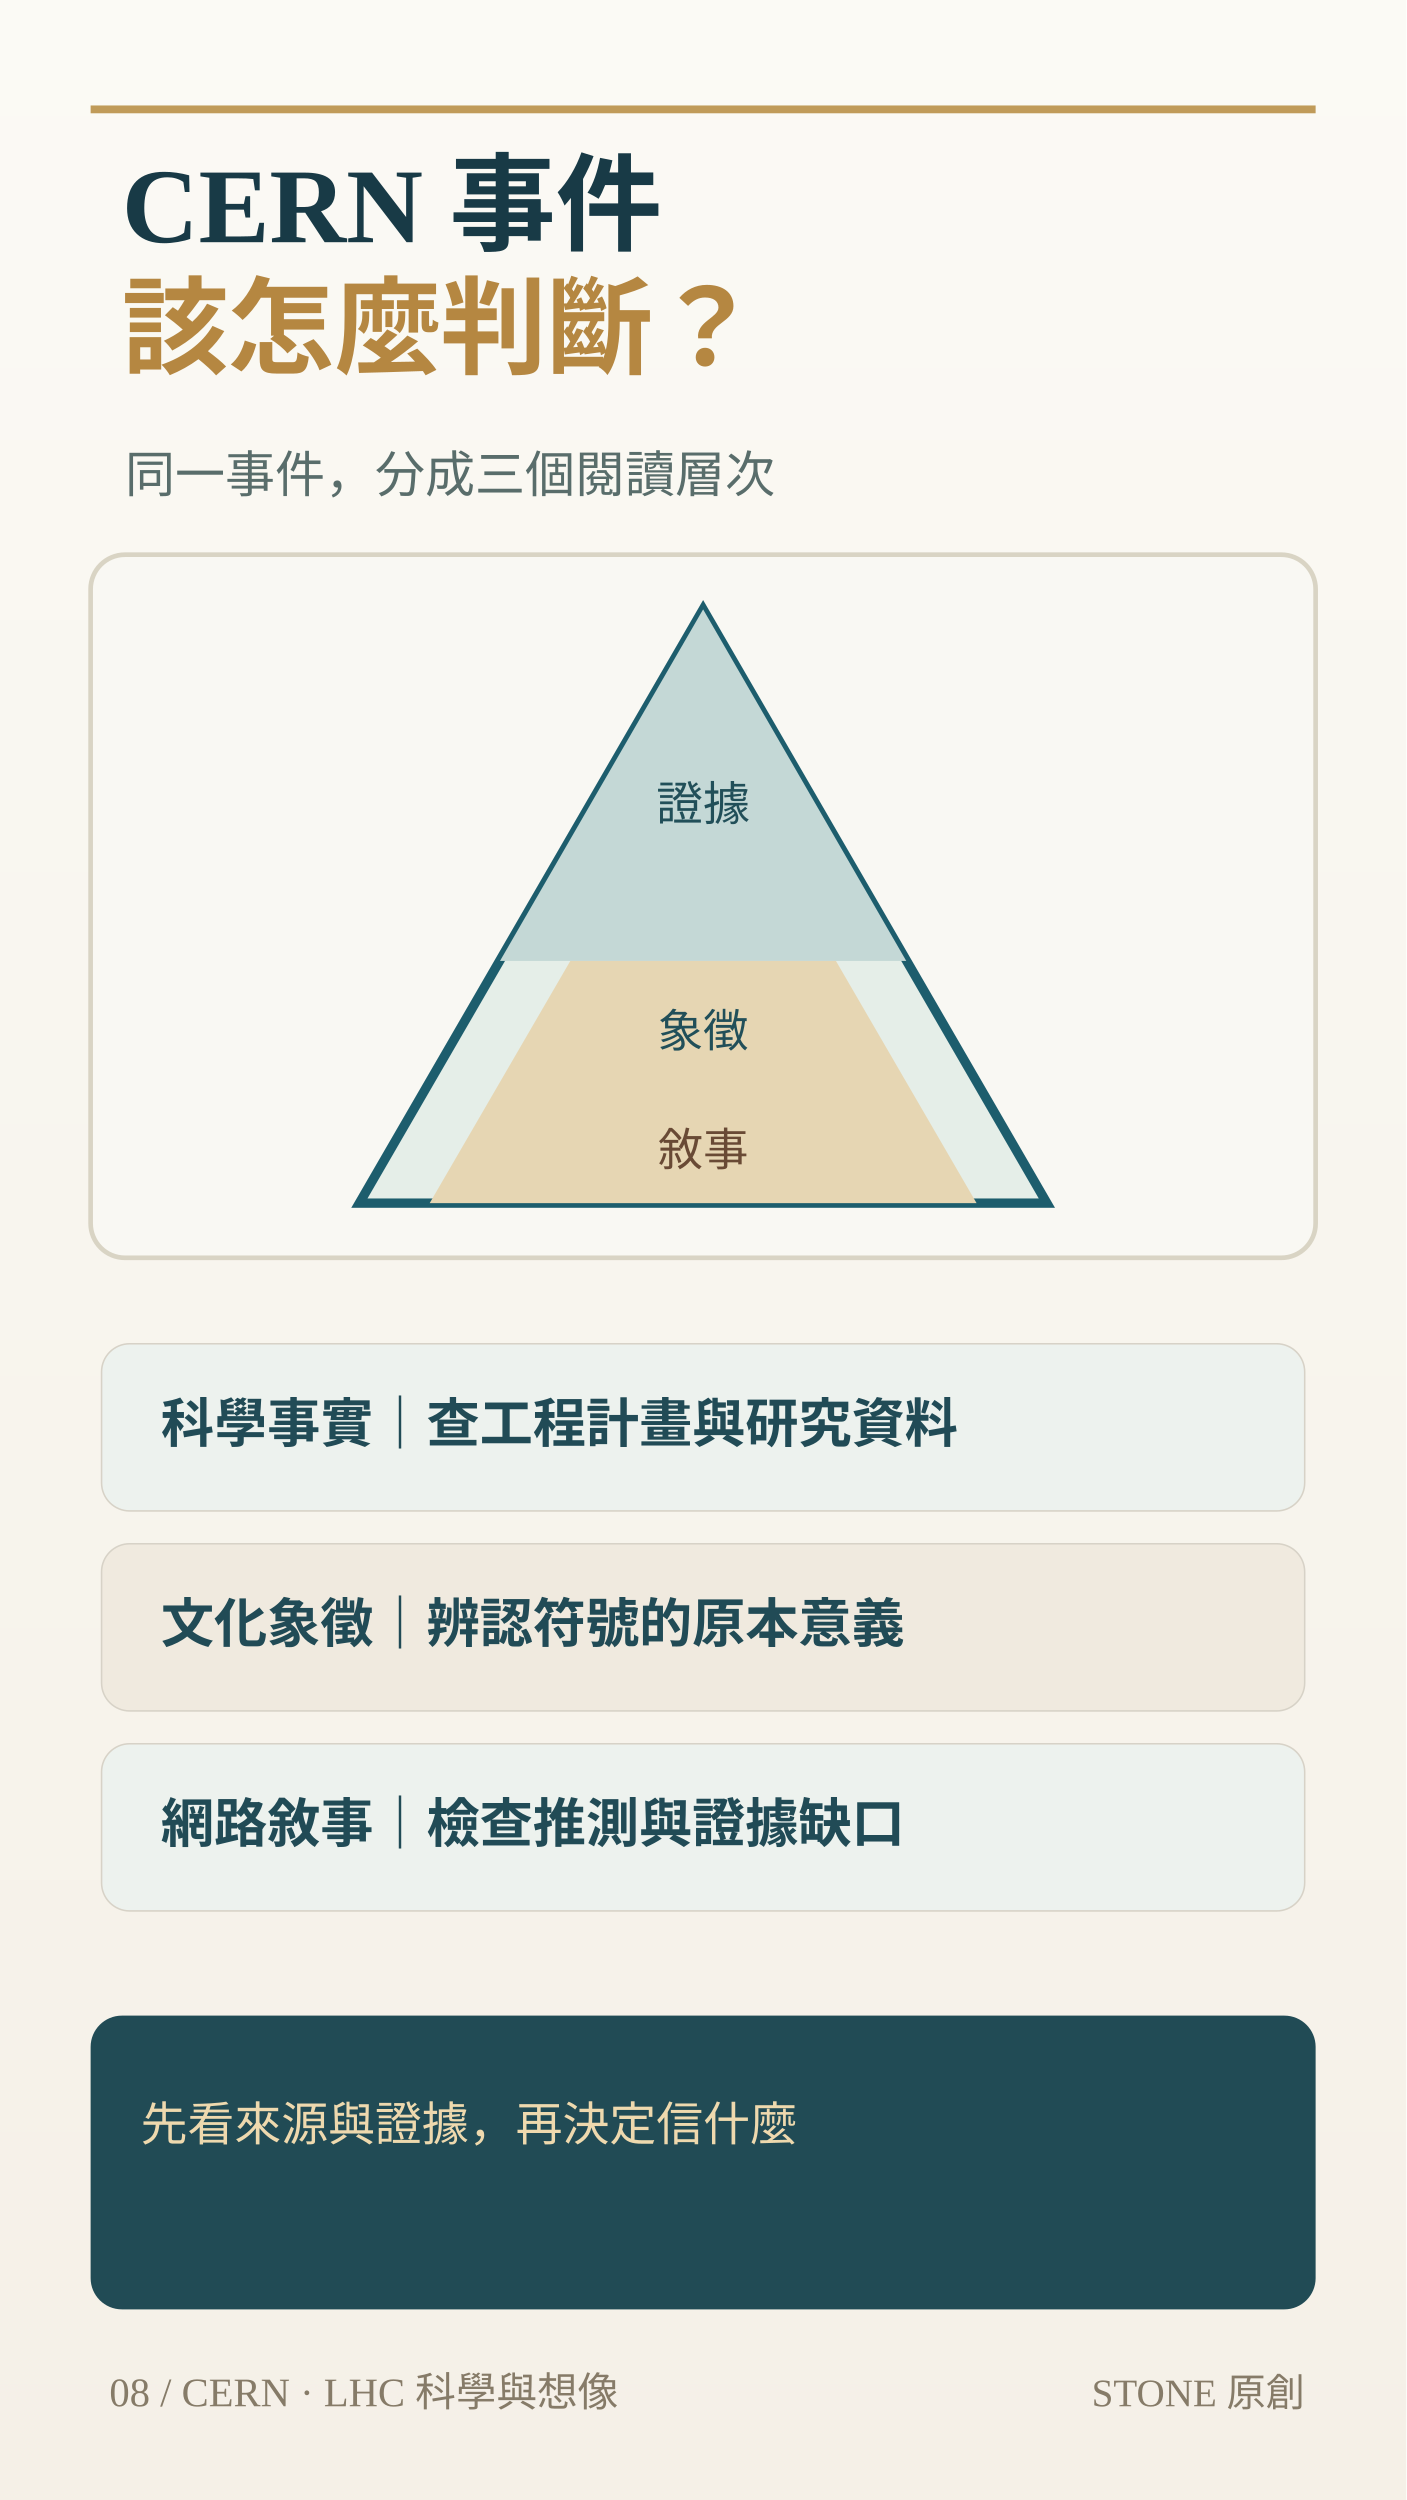
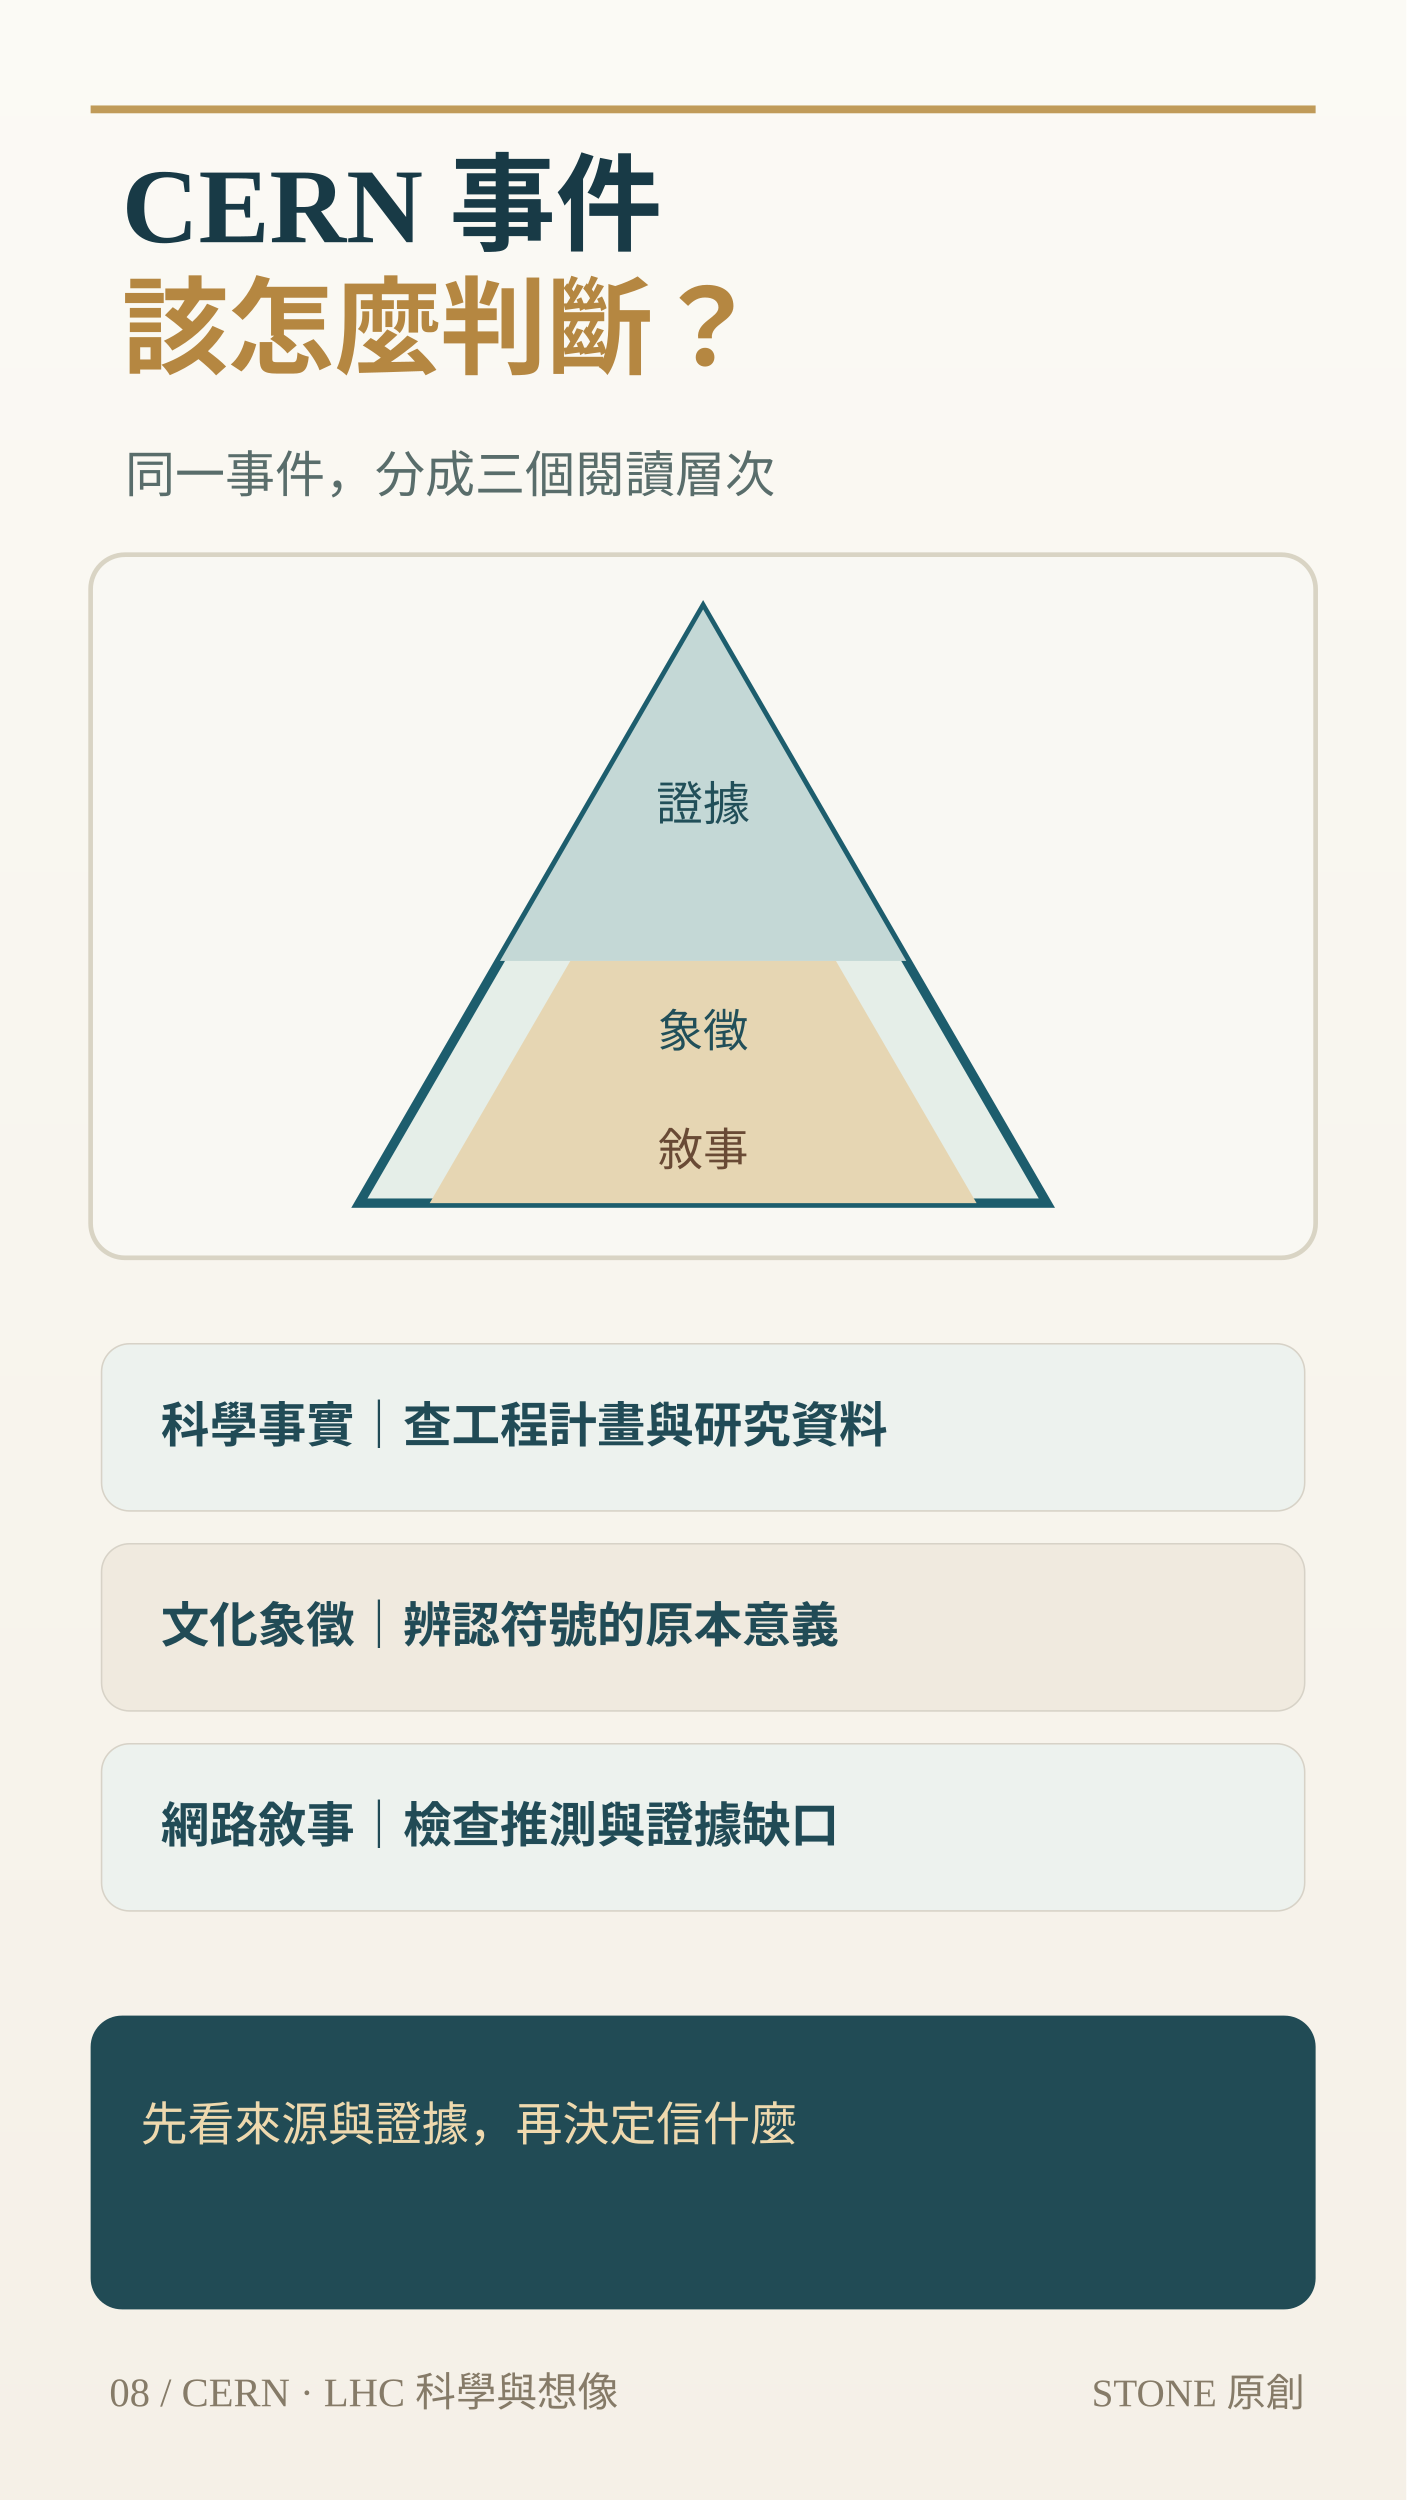
<svg xmlns="http://www.w3.org/2000/svg" viewBox="0 0 900 1600" role="img" aria-labelledby="title desc">
  <defs>
    <linearGradient id="p" x1="0" y1="0" x2="0" y2="1">
      <stop stop-color="#fbfaf5" />
      <stop offset="1" stop-color="#f5f0e7" />
    </linearGradient>
  </defs>
  <rect width="900" height="1600" fill="url(#p)" />
  <path d="M58 70H842" stroke="#c09b59" stroke-width="5" />
  <text x="78" y="155" fill="#183a46" font-size="68" font-weight="700">CERN 事件</text>
  <text x="78" y="234" fill="#b58741" font-size="68" font-weight="700">該怎麼判斷？</text>
  <text x="80" y="315" font-size="32" fill="#596d6b">同一事件，分成三個閱讀層次</text>
  <rect x="58" y="355" width="784" height="450" rx="22" fill="#f9f8f3" stroke="#d9d4c4" stroke-width="3" />
  <path d="M450 390 L670 770H230Z" fill="#e5eee8" stroke="#1d5d6d" stroke-width="6" />
  <path d="M450 390L580 615H320Z" fill="#c4d8d6" />
  <path d="M365 615H535L625 770H275Z" fill="#e6d6b3" />
  <text x="450" y="525" font-size="30" text-anchor="middle" fill="#214f59">證據</text>
  <text x="450" y="670" font-size="29" text-anchor="middle" fill="#214f59">象徵</text>
  <text x="450" y="746" font-size="29" text-anchor="middle" fill="#694a35">敘事</text>
  <rect x="65" y="860" width="770" height="107" rx="18" fill="#edf2ee" stroke="#d7d2c7" />
-   <text x="103" y="923" fill="#214b56" font-size="34" font-weight="600">科學事實｜查工程計畫與研究資料</text>
+   <text x="103" y="923" fill="#214b56" font-size="31" font-weight="600">
+     <tspan x="103" dy="0">科學事實｜查工程計畫與研究資料</tspan>
+   </text>
  <rect x="65" y="988" width="770" height="107" rx="18" fill="#f0eadf" stroke="#d7d2c7" />
-   <text x="103" y="1051" fill="#214b56" font-size="34" font-weight="600">文化象徵｜辨認符號的原本意義</text>
+   <text x="103" y="1051" fill="#214b56" font-size="31" font-weight="600">
+     <tspan x="103" dy="0">文化象徵｜辨認符號的原本意義</tspan>
+   </text>
  <rect x="65" y="1116" width="770" height="107" rx="18" fill="#edf2ee" stroke="#d7d2c7" />
-   <text x="103" y="1179" fill="#214b56" font-size="34" font-weight="600">網路敘事｜檢查推測與證據缺口</text>
+   <text x="103" y="1179" fill="#214b56" font-size="31" font-weight="600">
+     <tspan x="103" dy="0">網路敘事｜檢查推測與證據缺口</tspan>
+   </text>
  <rect x="58" y="1290" width="784" height="188" rx="20" fill="#214b55" />
  <text x="90" y="1370" font-size="30" fill="#eed9ae">先看來源與證據，再決定信什麼</text>
  <text x="70" y="1540" font-size="26" fill="#867b68">08 / CERN · LHC 科學與想像</text>
  <text x="835" y="1540" font-size="25" fill="#867b68" text-anchor="end">STONE 原創</text>
</svg>
